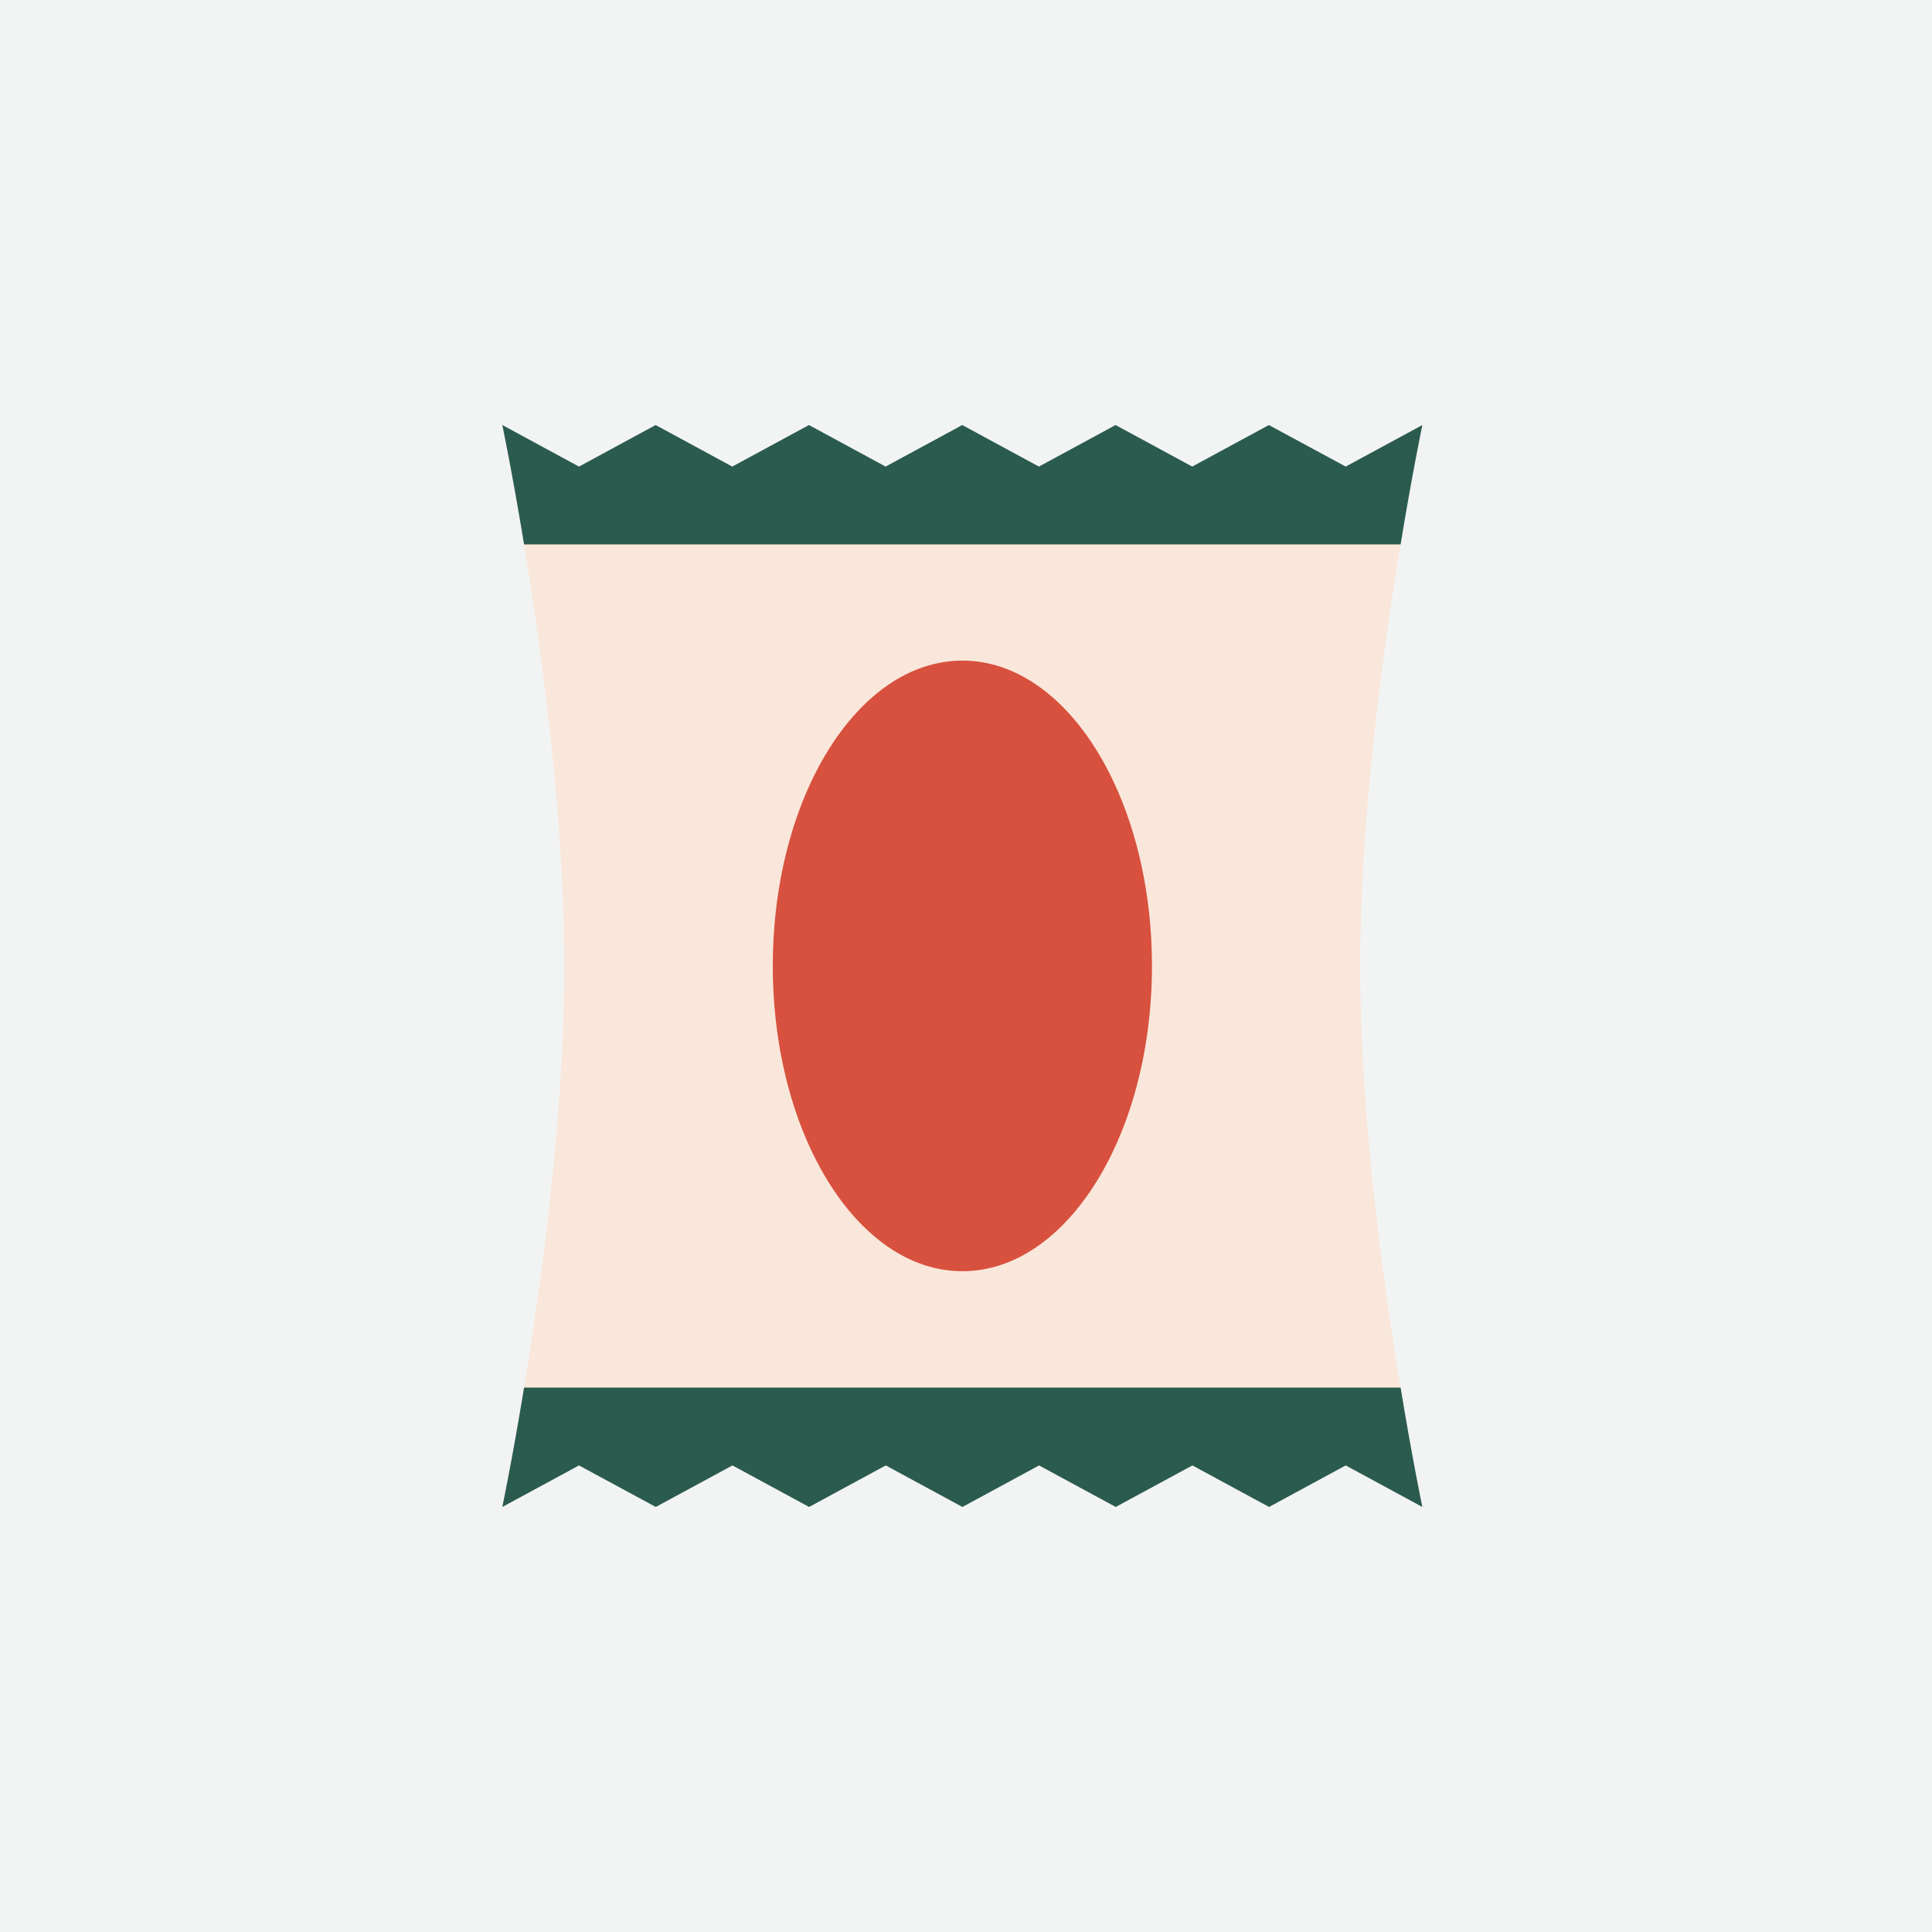
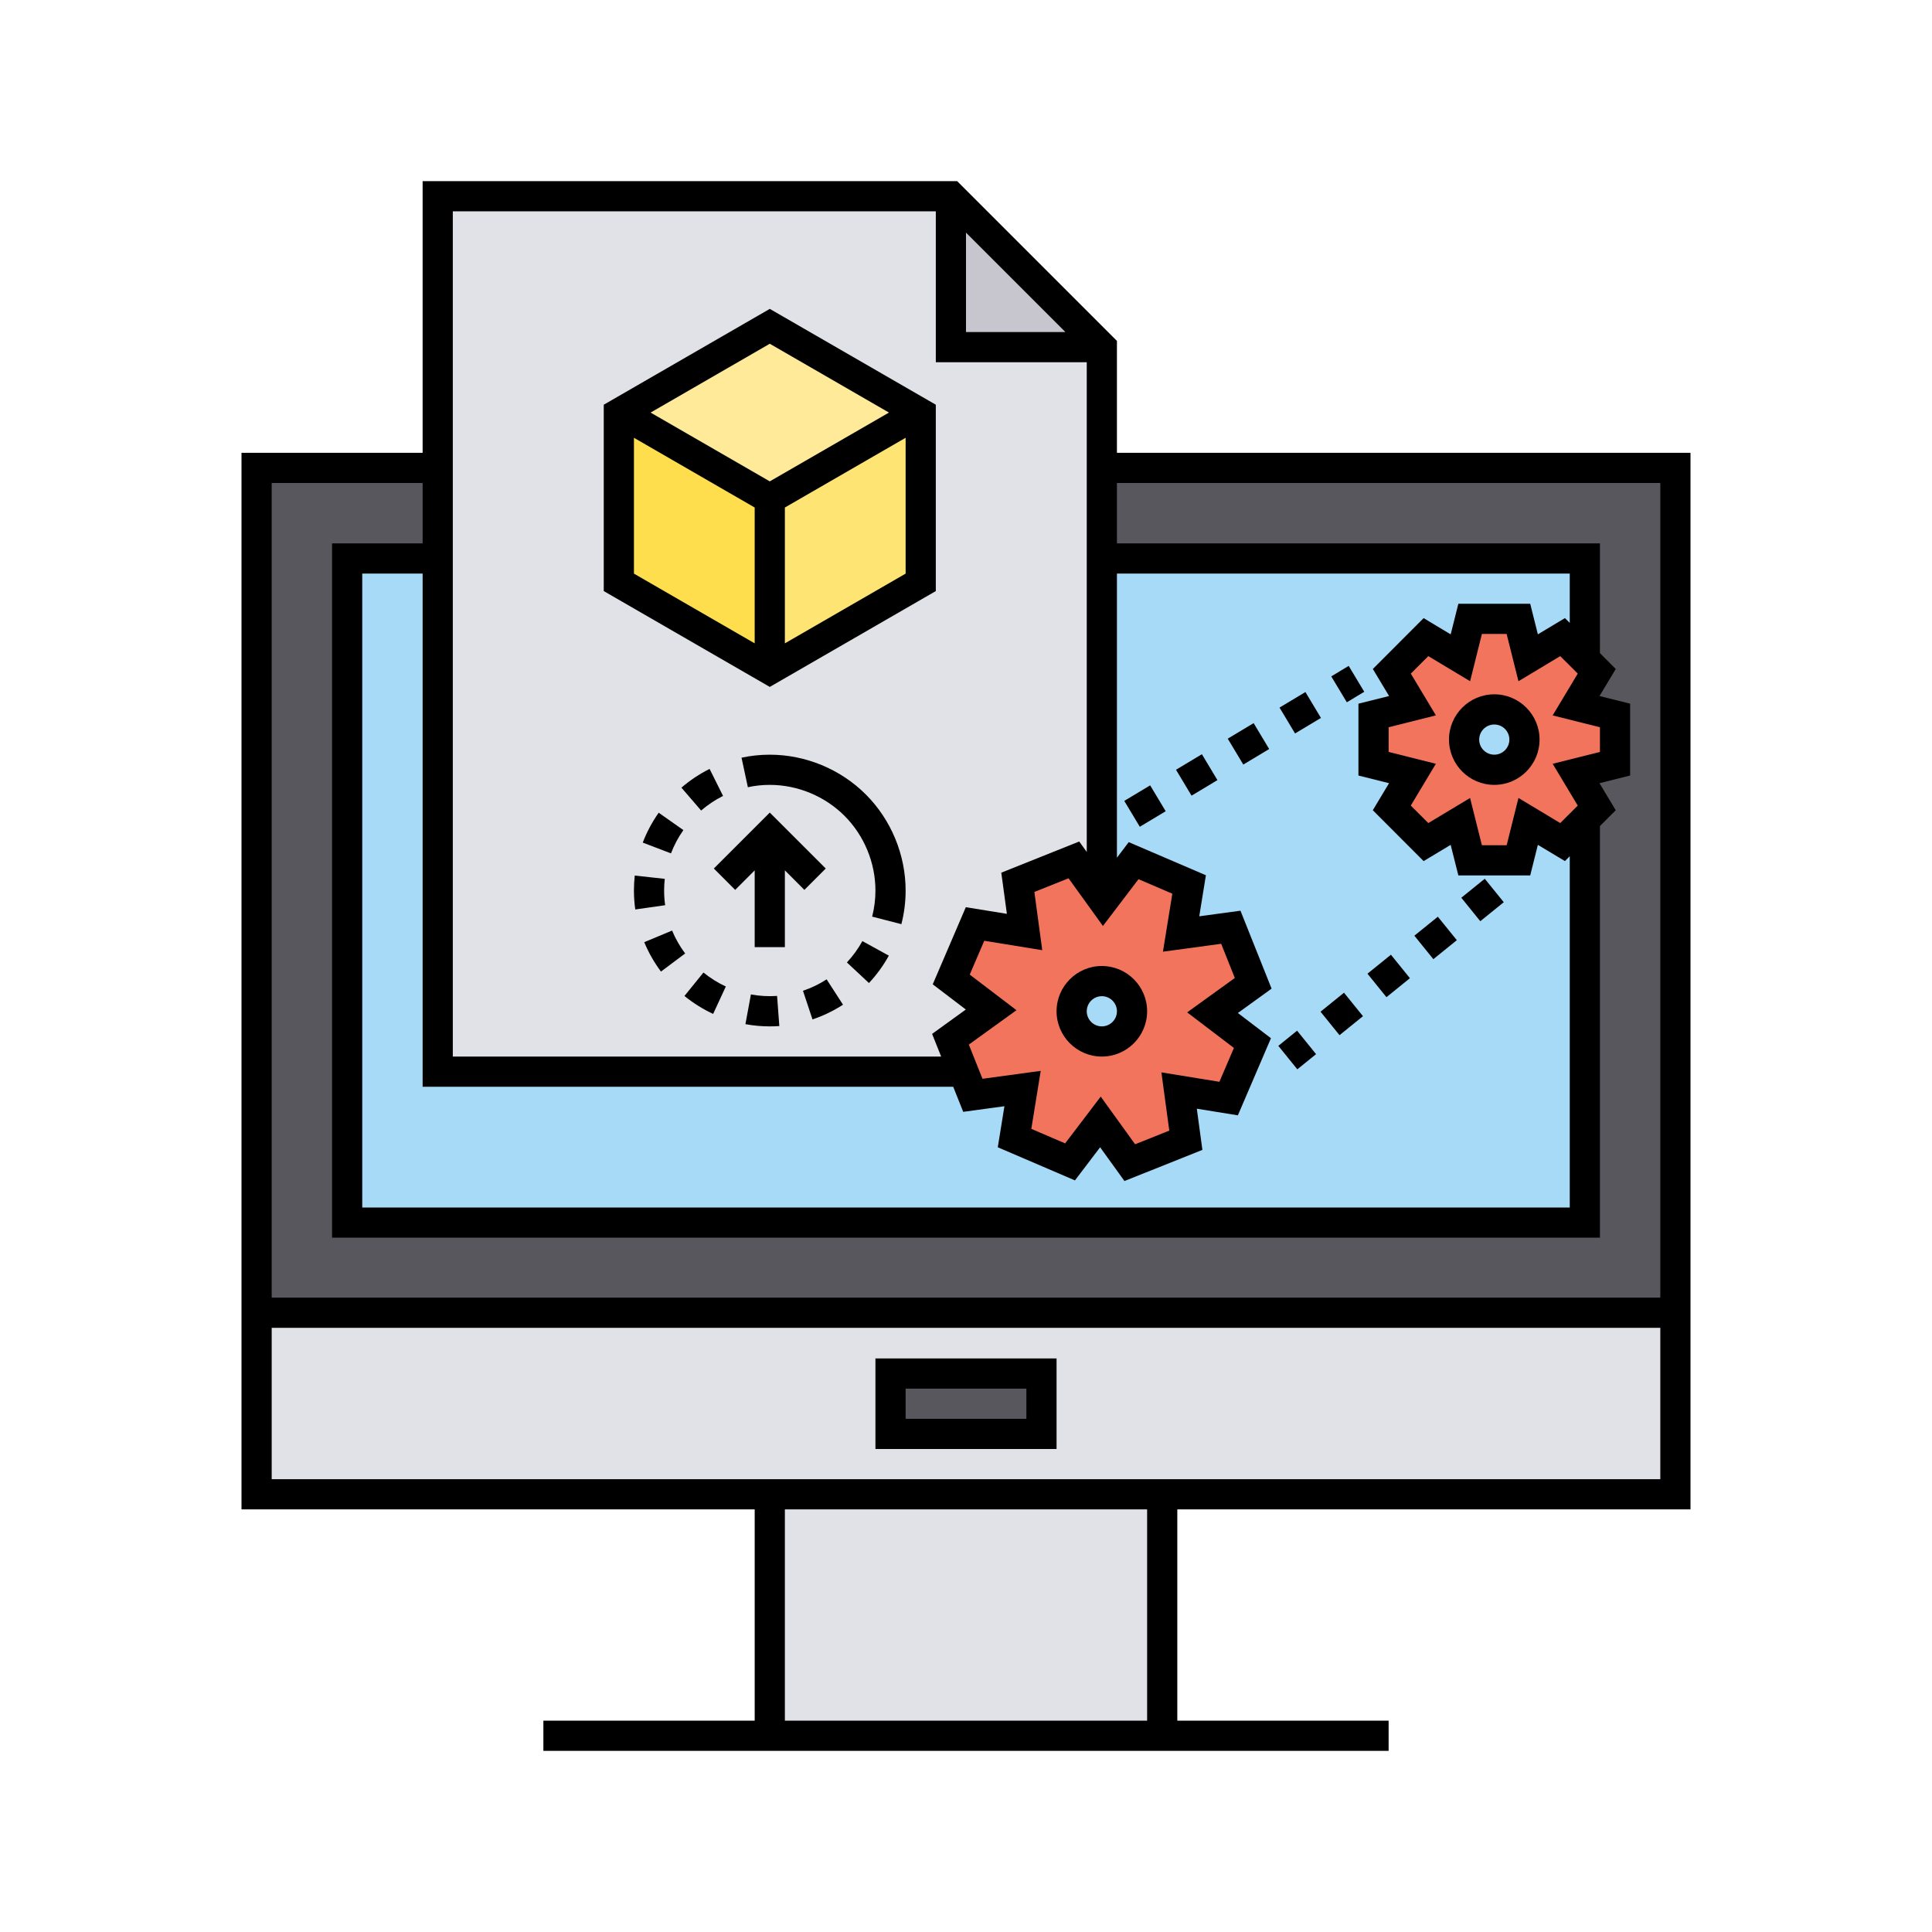
- <svg xmlns="http://www.w3.org/2000/svg" width="100" height="100" viewBox="0 0 100 100" fill="none">
-   <rect width="100" height="100" fill="#F1F4F3" />
-   <path d="M49.806 78L45.839 75.85L41.871 78L37.903 75.85L33.935 78L29.968 75.85L26 78C26 78 29.208 62.684 29.208 50.004C29.208 37.316 26 22.009 26 22.009L29.968 24.159L33.935 22.009L37.903 24.159L41.871 22.009L45.839 24.159L49.806 22.009L53.774 24.159L57.742 22.009L61.709 24.159L65.677 22.009L69.645 24.159L73.612 22.009C73.612 22.009 70.404 37.325 70.404 50.004C70.404 62.692 73.612 78 73.612 78L69.645 75.85L65.677 78L61.709 75.85L57.742 78L53.774 75.85L49.806 78Z" fill="#FAE7DB" />
-   <path d="M65.677 22L61.709 24.15L57.742 22L53.774 24.15L49.806 22L45.839 24.15L41.871 22L37.903 24.15L33.935 22L29.968 24.15L26 22C26 22 26.512 24.44 27.126 28.178H72.495C73.109 24.44 73.621 22 73.621 22L69.653 24.15L65.677 22Z" fill="#2B5B4F" />
-   <path d="M33.944 78L37.912 75.85L41.879 78L45.847 75.85L49.815 78L53.782 75.85L57.75 78L61.718 75.85L65.686 78L69.653 75.85L73.621 78C73.621 78 73.109 75.56 72.495 71.822H27.126C26.512 75.56 26 78 26 78L29.968 75.85L33.944 78Z" fill="#2B5B4F" />
-   <path d="M49.813 65.798C55.232 65.798 59.625 58.723 59.625 49.996C59.625 41.268 55.232 34.193 49.813 34.193C44.393 34.193 40 41.268 40 49.996C40 58.723 44.393 65.798 49.813 65.798Z" fill="#D7513E" />
+ <svg xmlns="http://www.w3.org/2000/svg" enable-background="new 0 0 64 64" viewBox="0 0 64 64" id="3d">
+   <polygon fill="#58575d" points="42.5 15.5 16.5 15.5 8.5 15.5 8.5 49.5 55.5 49.5 55.5 15.5" />
+   <polygon fill="#a6daf6" points="42.5 18.5 16.5 18.5 11.5 18.5 11.5 40.5 52.5 40.5 52.5 18.5" />
+   <polygon fill="#e1e2e7" points="31.5 6.5 14.5 6.5 14.5 35.5 31.915 35.5 36.5 29.769 36.5 11.5" />
+   <polygon fill="#e1e2e7" points="42.5 43.486 16.5 43.486 8.5 43.486 8.5 49.5 55.5 49.5 55.5 43.486" />
+   <path fill="#f3745c" d="M41.514 32.574l-.742-1.857-1.647.224.266-1.641-1.838-.789-1.007 1.323-.972-1.348-1.857.742.224 1.647L32.3 30.609l-.789 1.838 1.323 1.006-1.348.972.742 1.857 1.647-.224L33.609 37.7l1.838.789 1.007-1.323.972 1.348 1.857-.742-.224-1.647 1.641.266.789-1.838-1.323-1.006L41.514 32.574zM36.5 34.5c-.552 0-1-.448-1-1 0-.552.448-1 1-1s1 .448 1 1C37.5 34.052 37.052 34.5 36.5 34.5zM53.5 23.7l-1.29-.323.684-1.14-1.131-1.131-1.14.684L50.3 20.5h-1.6l-.323 1.29-1.14-.684-1.131 1.131.684 1.14L45.5 23.7v1.6l1.29.323-.684 1.14 1.131 1.131 1.14-.684L48.7 28.5h1.6l.323-1.29 1.14.684 1.131-1.131-.684-1.14L53.5 25.3V23.7zM49.5 25.5c-.552 0-1-.448-1-1 0-.552.448-1 1-1s1 .448 1 1C50.5 25.052 50.052 25.5 49.5 25.5z" />
+   <polygon fill="#c7c5cd" points="36.5 11.5 31.5 11.5 31.5 6.5" />
+   <rect width="13" height="8" x="25.5" y="49.5" fill="#e1e2e7" />
+   <rect width="5" height="2" x="29.5" y="45.5" fill="#58575d" />
+   <polygon fill="#fede4c" points="25.5 10.726 20.5 13.613 20.5 19.387 25.5 22.274 30.5 19.387 30.5 13.613" />
+   <polygon fill="#fee473" points="25.5 22.274 30.5 19.387 30.494 13.613 25.494 16.5" />
+   <polygon fill="#feea98" points="25.5 16.483 30.485 13.605 25.5 10.726 20.515 13.605" />
+   <path d="M31,19.58v-6.173l-5.5-3.175L20,13.407v6.173l5.5,3.175L31,19.58z M30,19.002l-4,2.31v-4.5l4-2.31V19.002z M25.5,11.387   l3.948,2.28L25.5,15.946l-3.948-2.279L25.5,11.387z M25,21.312l-4-2.31v-4.5l4,2.31V21.312z" />
+   <path d="M56,50V15H37v-3.707l-0.146-0.146l-5-5L31.707,6H14v9H8v35h17v7h-7v1h7h14h7v-1h-7v-7H56z M37.715,29.124l1.12,0.481   l-0.311,1.921l1.929-0.262l0.452,1.133l-1.579,1.139l1.549,1.179l-0.481,1.121l-1.921-0.312l0.261,1.929l-1.132,0.452l-1.139-1.579   l-1.179,1.55l-1.12-0.481l0.311-1.921l-1.929,0.262l-0.452-1.133l1.578-1.139l-1.548-1.179l0.481-1.121l1.921,0.312l-0.261-1.929   l1.132-0.452l1.139,1.579L37.715,29.124z M32,8.5V7.707L35.293,11H34.5H32V8.5z M15,7h16v1.5v3V12h0.5h3H36v16.221l-0.249-0.345   l-2.582,1.032l0.185,1.364l-1.36-0.22l-1.096,2.555l1.096,0.835l-1.117,0.807l0.3,0.751H15V7z M31.576,36l0.332,0.831l1.365-0.186   l-0.22,1.36l2.556,1.097l0.834-1.097l0.806,1.118l2.582-1.032l-0.185-1.364l1.36,0.22l1.096-2.555l-1.096-0.835l1.117-0.807   l-1.031-2.582l-1.365,0.186l0.22-1.36l-2.556-1.097L37,28.412V19h15v1.635l-0.16-0.16l-0.896,0.538L50.69,20h-2.38l-0.254,1.014   l-0.896-0.538l-1.683,1.685l0.538,0.896L45,23.31v2.381l1.014,0.253l-0.538,0.896l1.683,1.685l0.896-0.538L48.31,29h2.38   l0.254-1.014l0.896,0.538l0.16-0.16V40H12V19h2v17H31.576z M53,24.091v0.818l-1.566,0.392l0.831,1.385l-0.58,0.579l-1.384-0.831   L49.91,28H49.09l-0.392-1.566l-1.384,0.831l-0.58-0.579l0.831-1.385L46,24.909v-0.818l1.566-0.393l-0.831-1.384l0.58-0.579   l1.384,0.831L49.09,21h0.819l0.392,1.566l1.384-0.831l0.58,0.579l-0.831,1.385L53,24.091z M9,16h5v2h-3v23h42V27.364l0.523-0.524   l-0.538-0.896L54,25.69V23.31l-1.014-0.253l0.538-0.896L53,21.636V18H37v-2h18v26.986H9V16z M38,57H26v-7h12V57z M25,49H9v-5.014   h46V49H39H25z" />
+   <path d="M29,48h6v-3h-6V48z M30,46h4v1h-4V46z" />
+   <polygon points="27.354 28.771 25.5 26.918 23.646 28.771 24.354 29.479 25 28.832 25 31.375 26 31.375 26 28.832 26.646 29.479" />
+   <path d="M25.5 25c-.315 0-.63.033-.936.099l.21.979C25.011 26.025 25.255 26 25.5 26c.921 0 1.823.374 2.475 1.025C28.626 27.677 29 28.579 29 29.5c0 .292-.037.583-.109.864l.968.25C29.953 30.251 30 29.876 30 29.5c0-1.184-.48-2.344-1.318-3.182C27.844 25.48 26.685 25 25.5 25zM28.055 31.882l.73.682c.256-.273.478-.579.659-.907l-.876-.482C28.427 31.43 28.254 31.668 28.055 31.882zM22.264 30.826l-.923.385c.144.346.331.674.555.974l.801-.6C22.522 31.352 22.376 31.096 22.264 30.826zM23.952 26.366l-.446-.895c-.334.167-.648.376-.933.621l.653.758C23.447 26.659 23.692 26.496 23.952 26.366zM22.673 32.993c.294.238.614.438.951.594l.42-.908c-.262-.121-.511-.276-.741-.463L22.673 32.993zM26.599 32.82l.316.949c.354-.118.694-.282 1.011-.487l-.543-.84C27.137 32.602 26.873 32.729 26.599 32.82zM24.875 32.942l-.182.984C24.958 33.976 25.229 34 25.5 34c.106 0 .212-.003.316-.011l-.074-.998C25.451 33.012 25.155 32.994 24.875 32.942zM21.292 27.912l.935.357c.103-.271.241-.53.411-.771l-.818-.576C21.603 27.231 21.425 27.564 21.292 27.912zM22 29.5c0-.13.007-.259.021-.387l-.994-.109C21.009 29.169 21 29.333 21 29.5c0 .214.015.423.044.627l.99-.141C22.011 29.827 22 29.665 22 29.5z" />
+   <rect width=".674" height="1.001" x="44.309" y="22.163" transform="rotate(-31.023 44.642 22.662)" />
+   <rect width="1" height="1" x="37.429" y="26.2" transform="rotate(-30.972 37.932 26.701)" />
+   <rect width="1" height="1" x="42.572" y="23.109" transform="rotate(-30.972 43.075 23.61)" />
+   <rect width="1" height="1" x="40.857" y="24.139" transform="rotate(-30.972 41.36 24.64)" />
+   <rect width="1" height="1" x="39.143" y="25.169" transform="rotate(-30.972 39.646 25.67)" />
+   <rect width="1" height="1" x="48.611" y="29.315" transform="rotate(-38.977 49.108 29.814)" />
+   <rect width="1" height="1" x="47.057" y="30.573" transform="rotate(-38.977 47.553 31.073)" />
+   <rect width=".799" height="1" x="42.572" y="34.285" transform="rotate(-38.977 42.968 34.784)" />
+   <rect width="1" height="1" x="43.948" y="33.09" transform="rotate(-38.977 44.445 33.59)" />
+   <rect width="1" height="1" x="45.502" y="31.831" transform="rotate(-38.977 46 32.33)" />
+   <path d="M36.5 35c.827 0 1.5-.673 1.5-1.5S37.327 32 36.5 32 35 32.673 35 33.5 35.673 35 36.5 35zM36.5 33c.276 0 .5.225.5.5S36.776 34 36.5 34 36 33.775 36 33.5 36.224 33 36.5 33zM49.5 23c-.827 0-1.5.673-1.5 1.5s.673 1.5 1.5 1.5 1.5-.673 1.5-1.5S50.327 23 49.5 23zM49.5 25c-.276 0-.5-.225-.5-.5s.224-.5.5-.5.5.225.5.5S49.776 25 49.5 25z" />
</svg>
